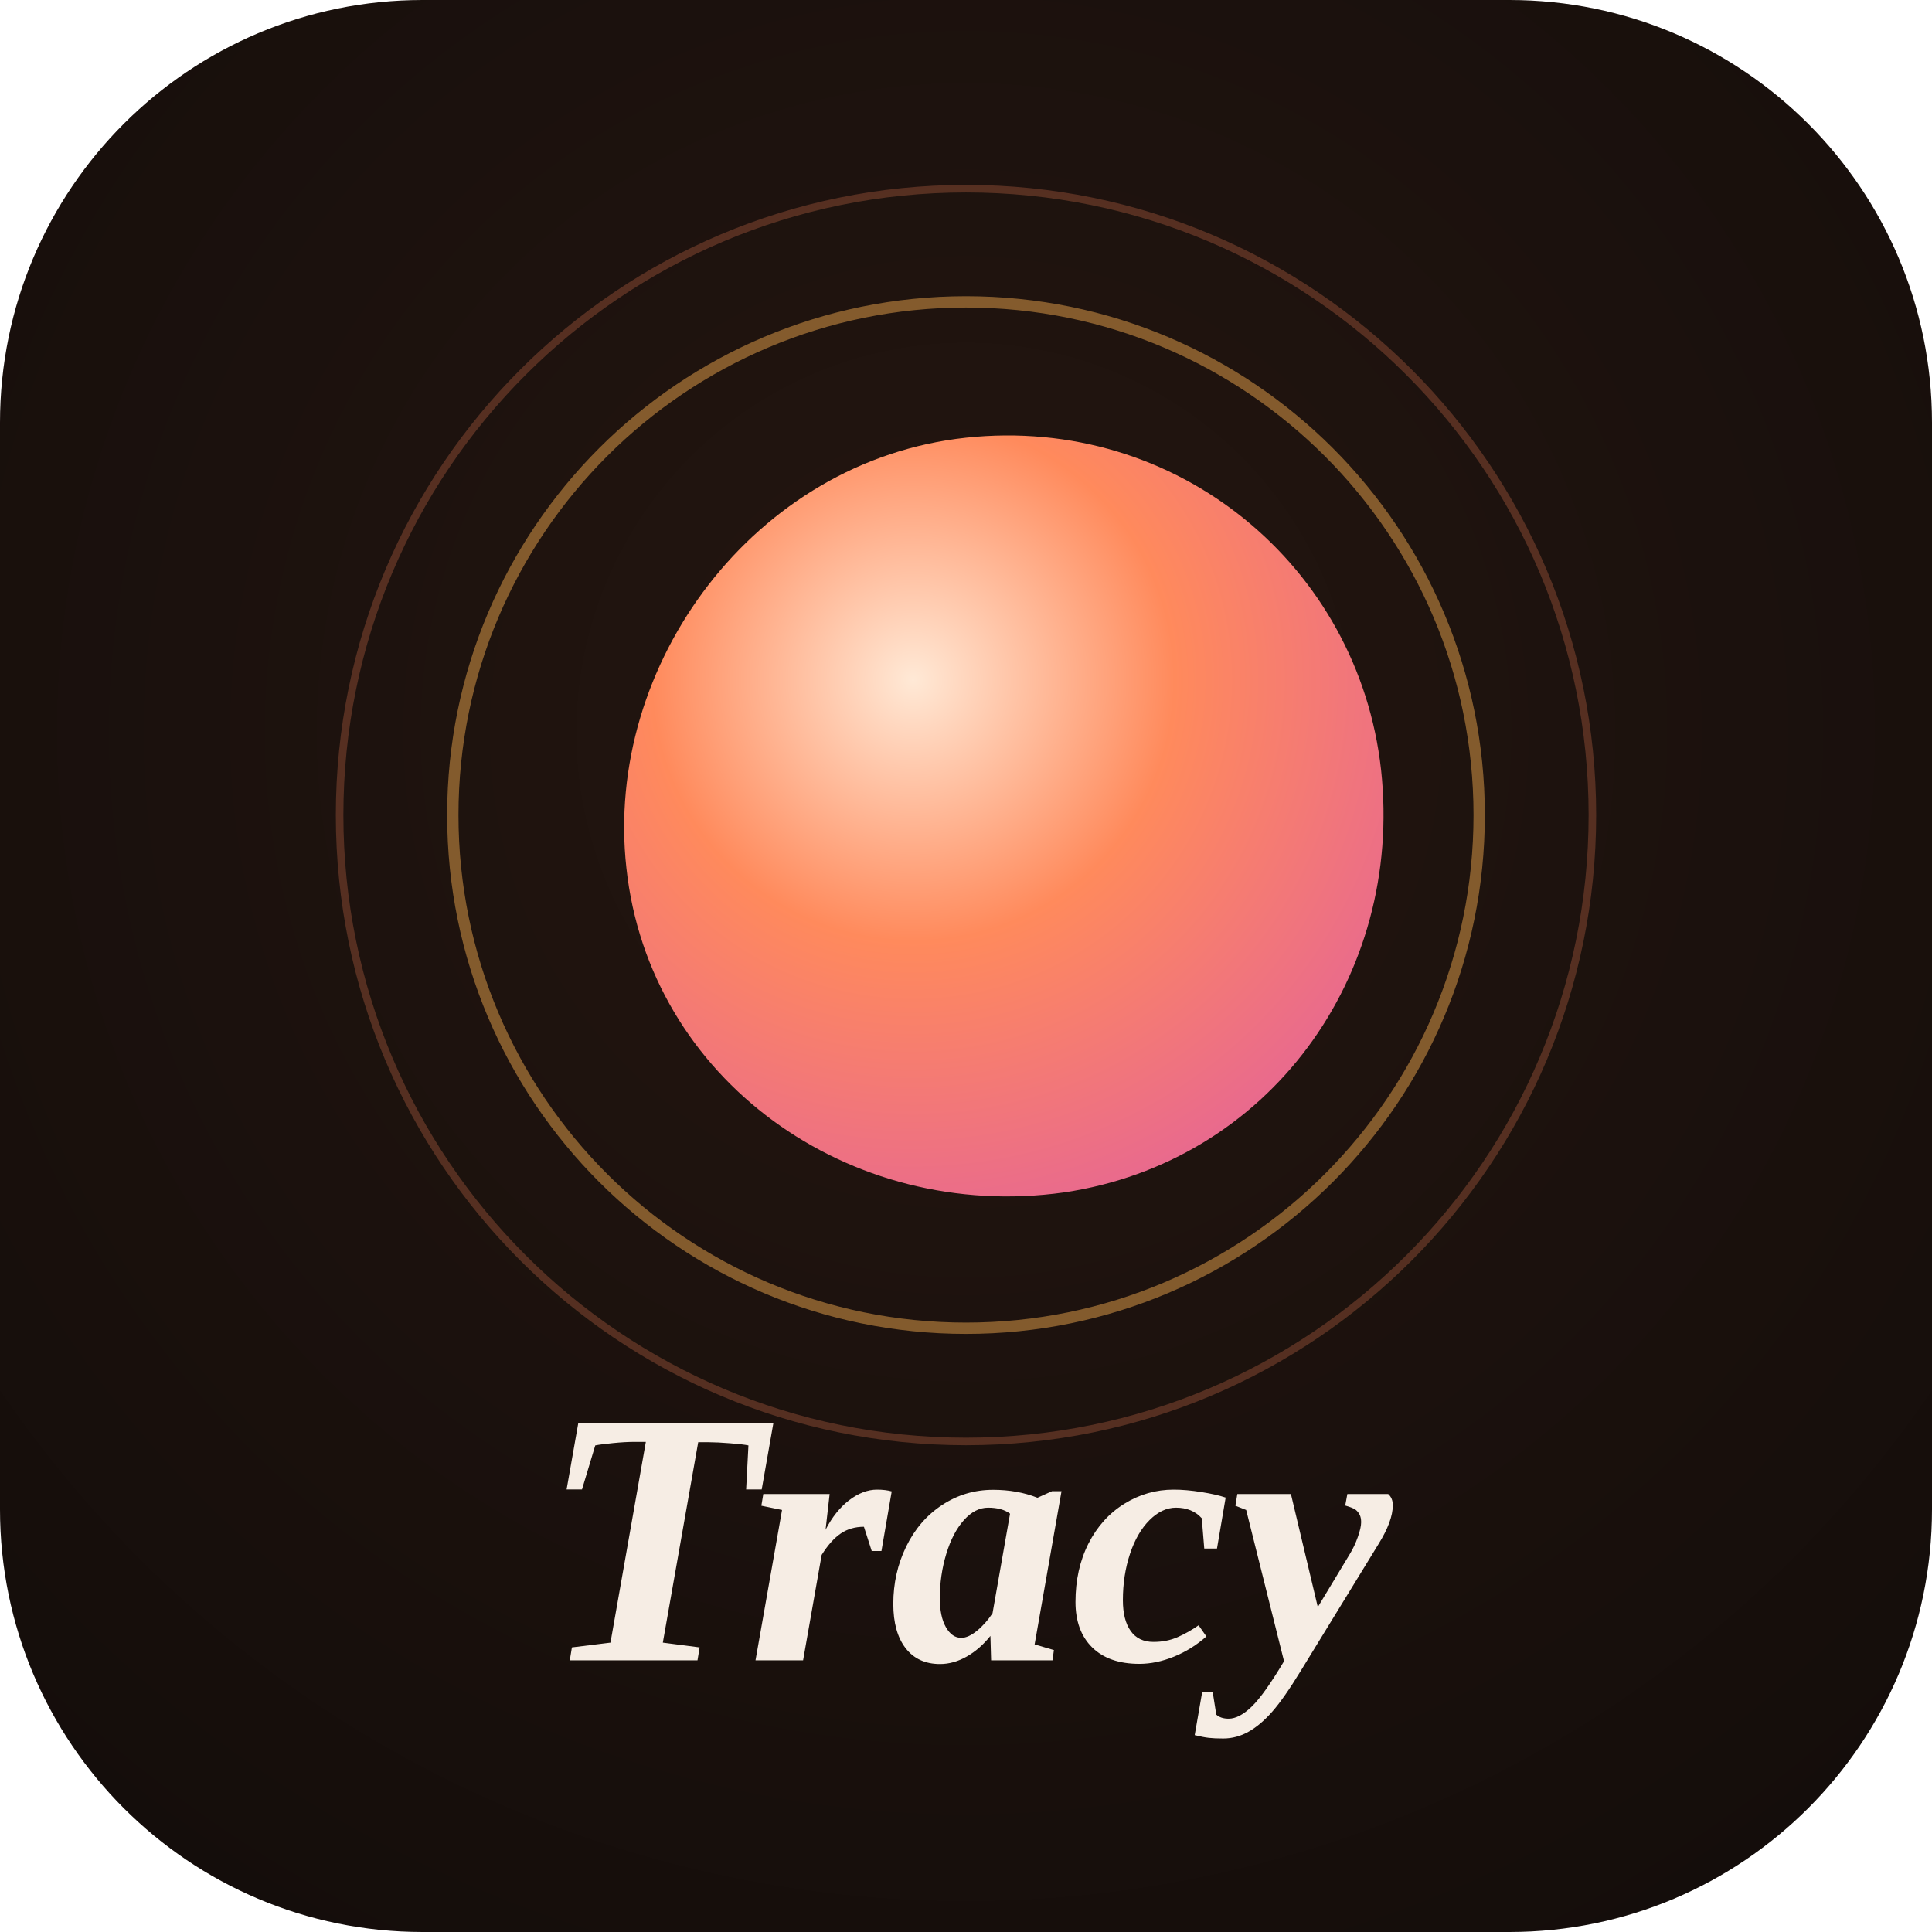
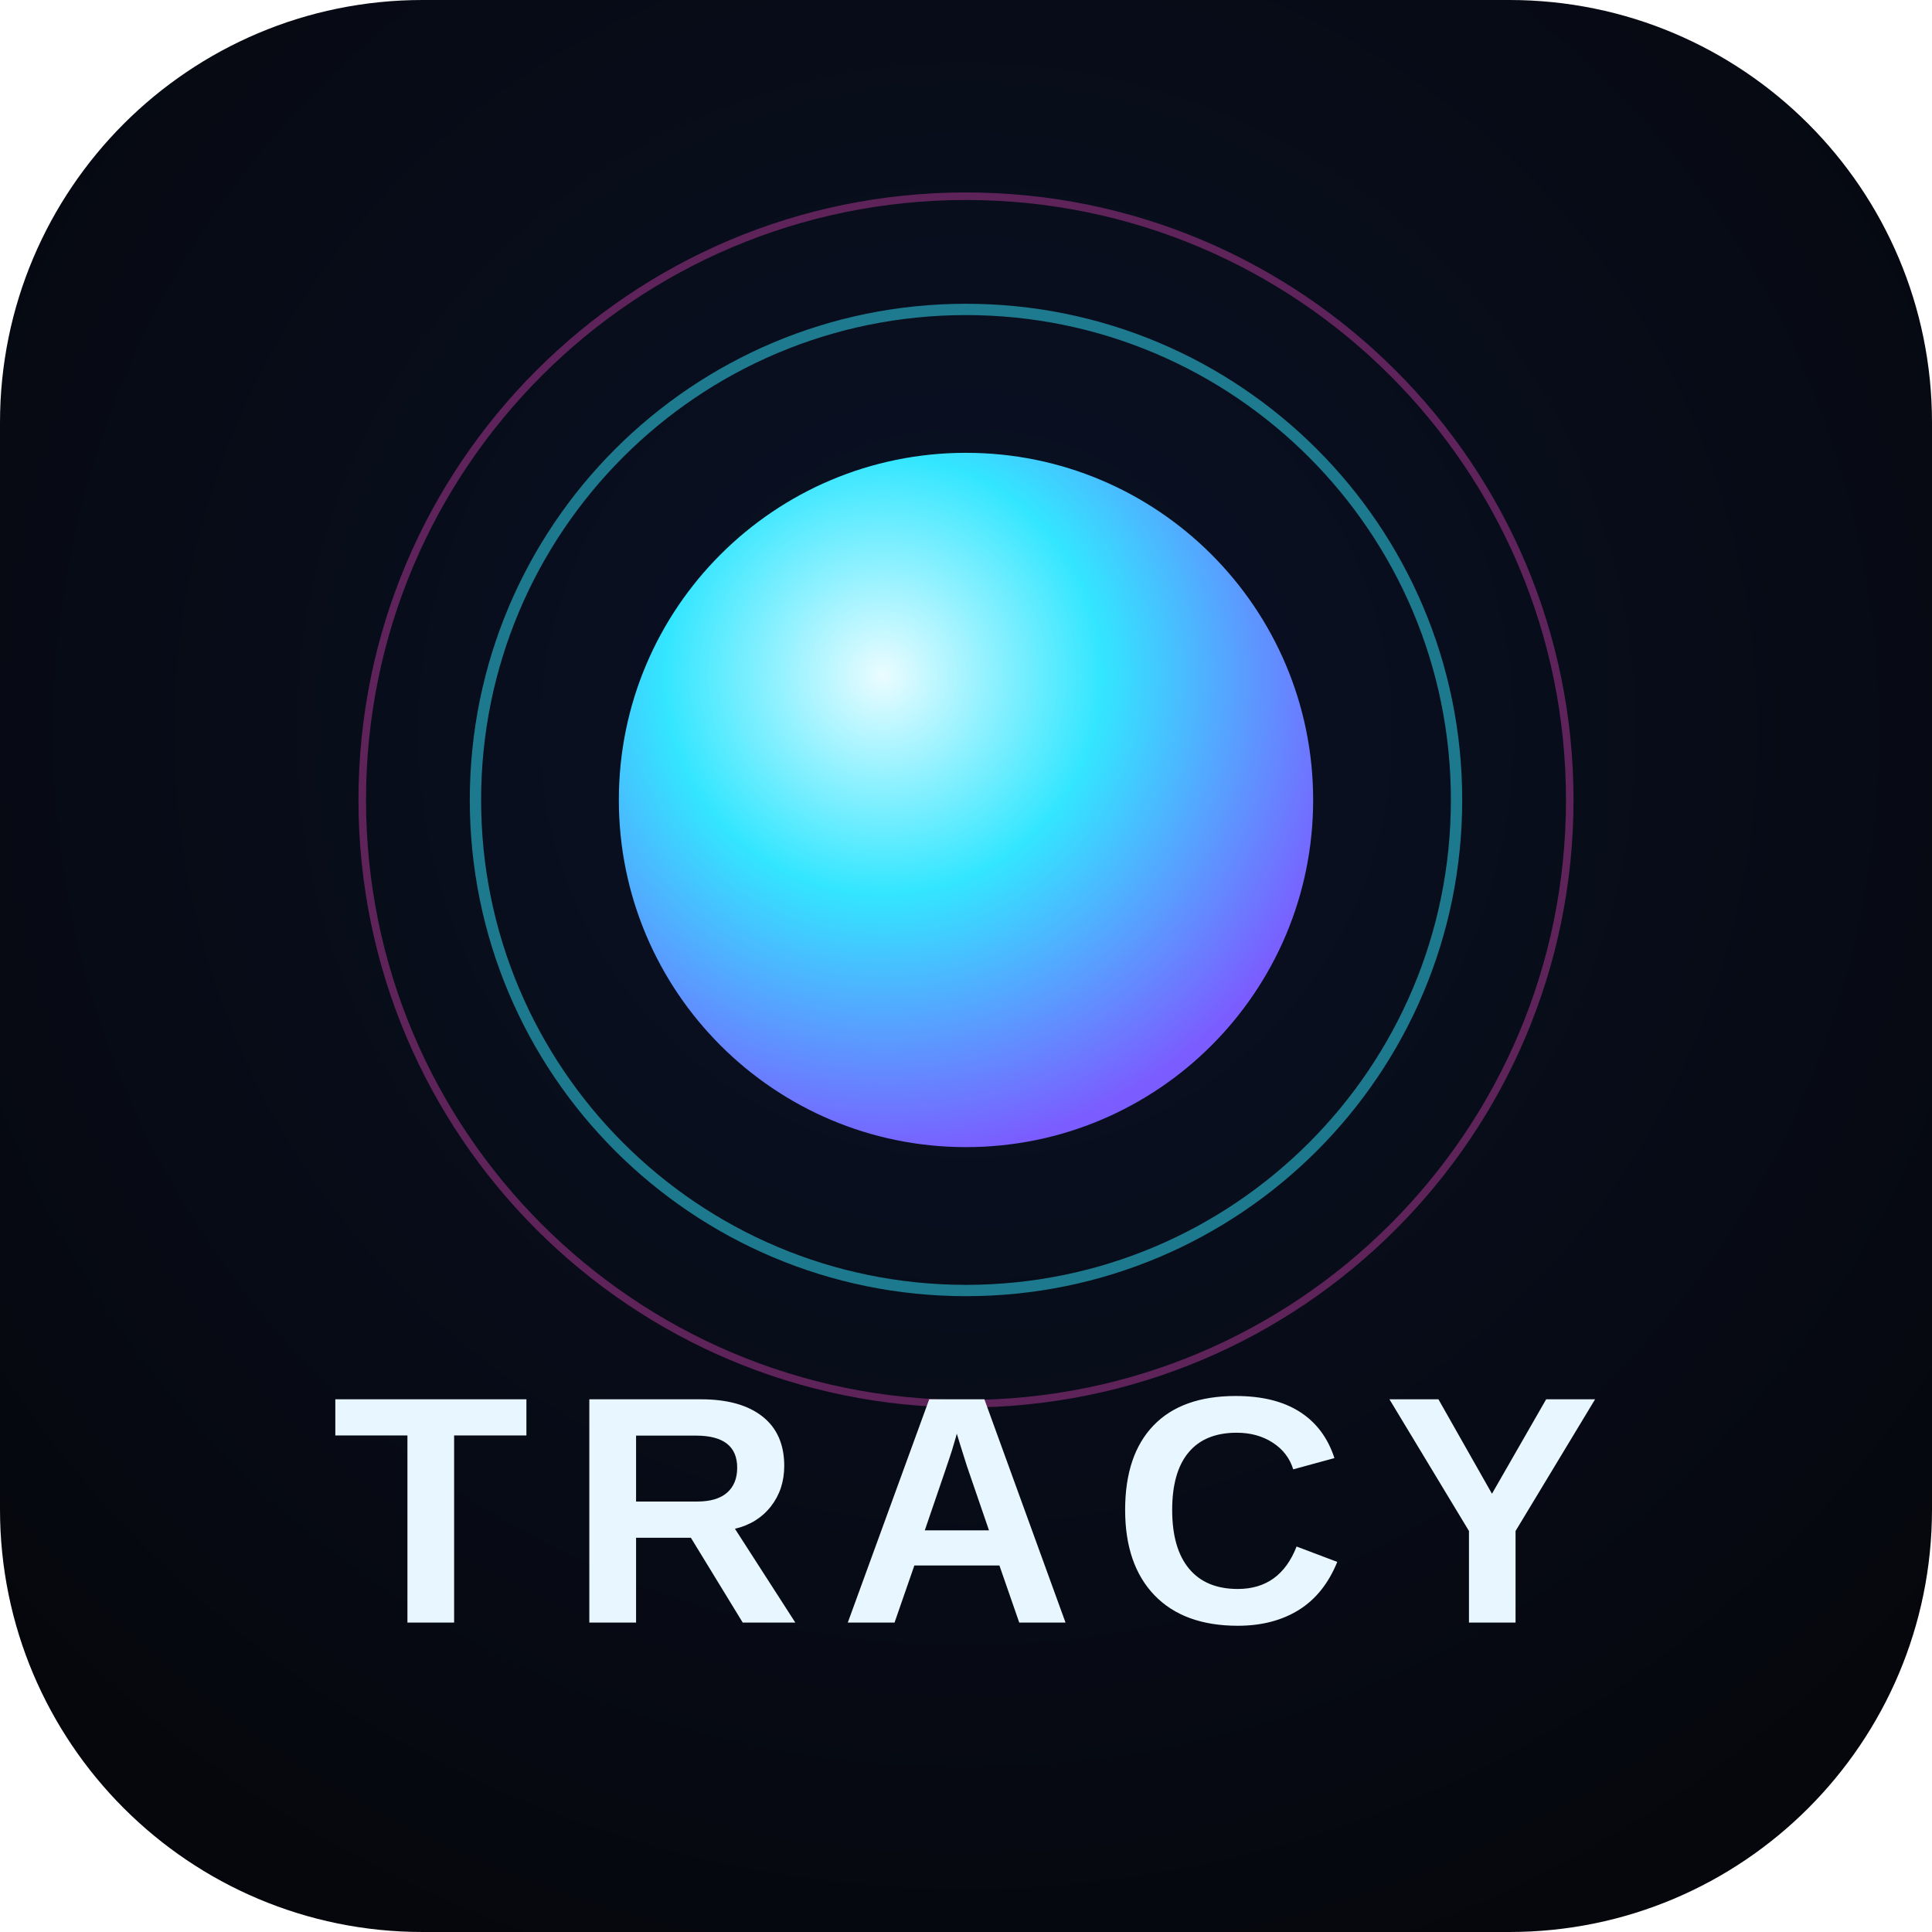
<svg xmlns="http://www.w3.org/2000/svg" viewBox="0 0 512 512" width="512" height="512">
  <defs>
-     <radialGradient id="bg" cx="50%" cy="38%" r="80%">
-       <stop offset="0%" stop-color="#241610" />
-       <stop offset="100%" stop-color="#120c0a" />
+     <radialGradient id="bg" cx="50%" cy="38%" r="75%">
+       <stop offset="0%" stop-color="#0a1226" />
+       <stop offset="100%" stop-color="#05060a" />
    </radialGradient>
-     <radialGradient id="core" cx="38%" cy="32%" r="72%">
-       <stop offset="0%" stop-color="#ffe9d6" />
-       <stop offset="48%" stop-color="#ff8a5c" />
-       <stop offset="100%" stop-color="#e96a8d" />
+     <radialGradient id="core" cx="38%" cy="32%" r="70%">
+       <stop offset="0%" stop-color="#eafcff" />
+       <stop offset="45%" stop-color="#33e6ff" />
+       <stop offset="100%" stop-color="#7b5cff" />
    </radialGradient>
  </defs>
  <rect width="512" height="512" rx="112" fill="url(#bg)" />
-   <path fill="url(#core)" d="M256 116c56-6 104 34 110 88 6 55-30 104-84 112-57 8-110-30-116-86-6-54 34-108 90-114z" />
-   <circle cx="256" cy="216" r="136" fill="none" stroke="#ffb454" stroke-opacity="0.45" stroke-width="3" />
-   <circle cx="256" cy="216" r="166" fill="none" stroke="#ff8a5c" stroke-opacity="0.25" stroke-width="2" />
-   <text x="256" y="440" font-family="Georgia, 'Times New Roman', serif" font-style="italic" font-size="96" font-weight="700" text-anchor="middle" fill="#f6ede4">Tracy</text>
+   <circle cx="256" cy="212" r="92" fill="url(#core)" />
+   <circle cx="256" cy="212" r="130" fill="none" stroke="#33e6ff" stroke-opacity="0.5" stroke-width="3" />
+   <circle cx="256" cy="212" r="160" fill="none" stroke="#ff4ecd" stroke-opacity="0.35" stroke-width="2" />
+   <text x="256" y="430" font-family="Segoe UI, Arial, sans-serif" font-size="86" font-weight="700" letter-spacing="10" text-anchor="middle" fill="#e7f6ff">TRACY</text>
</svg>
